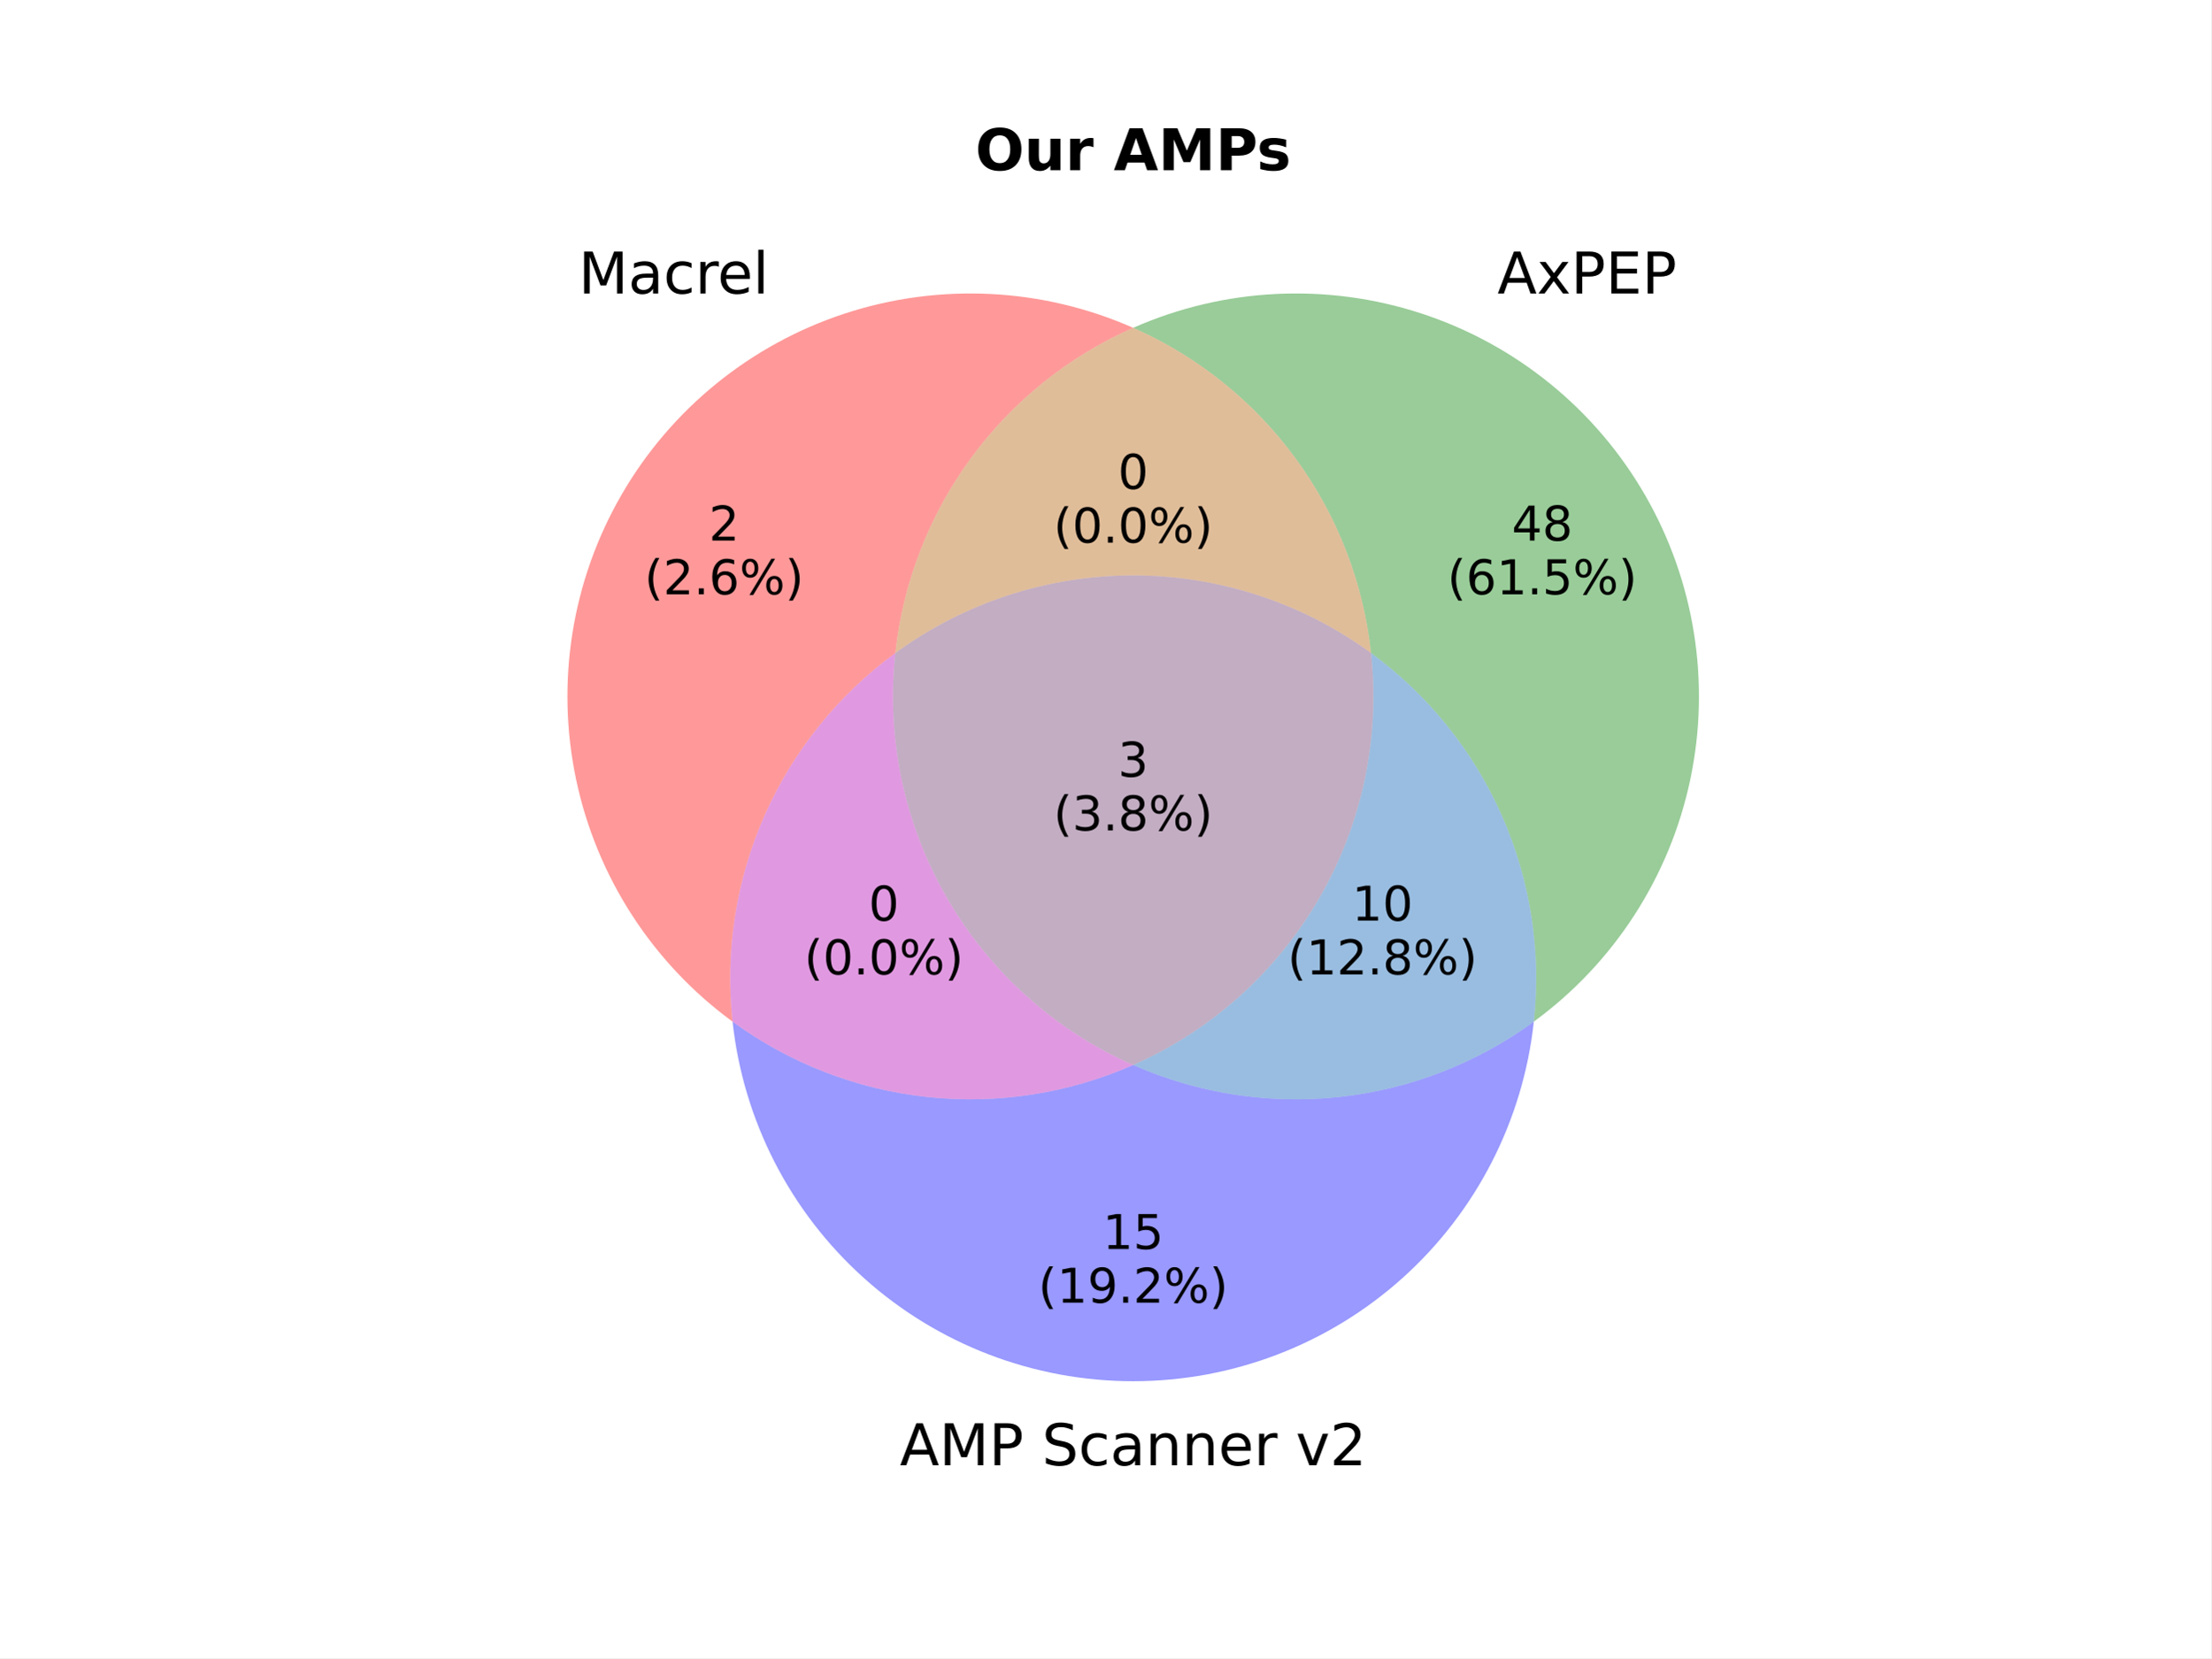
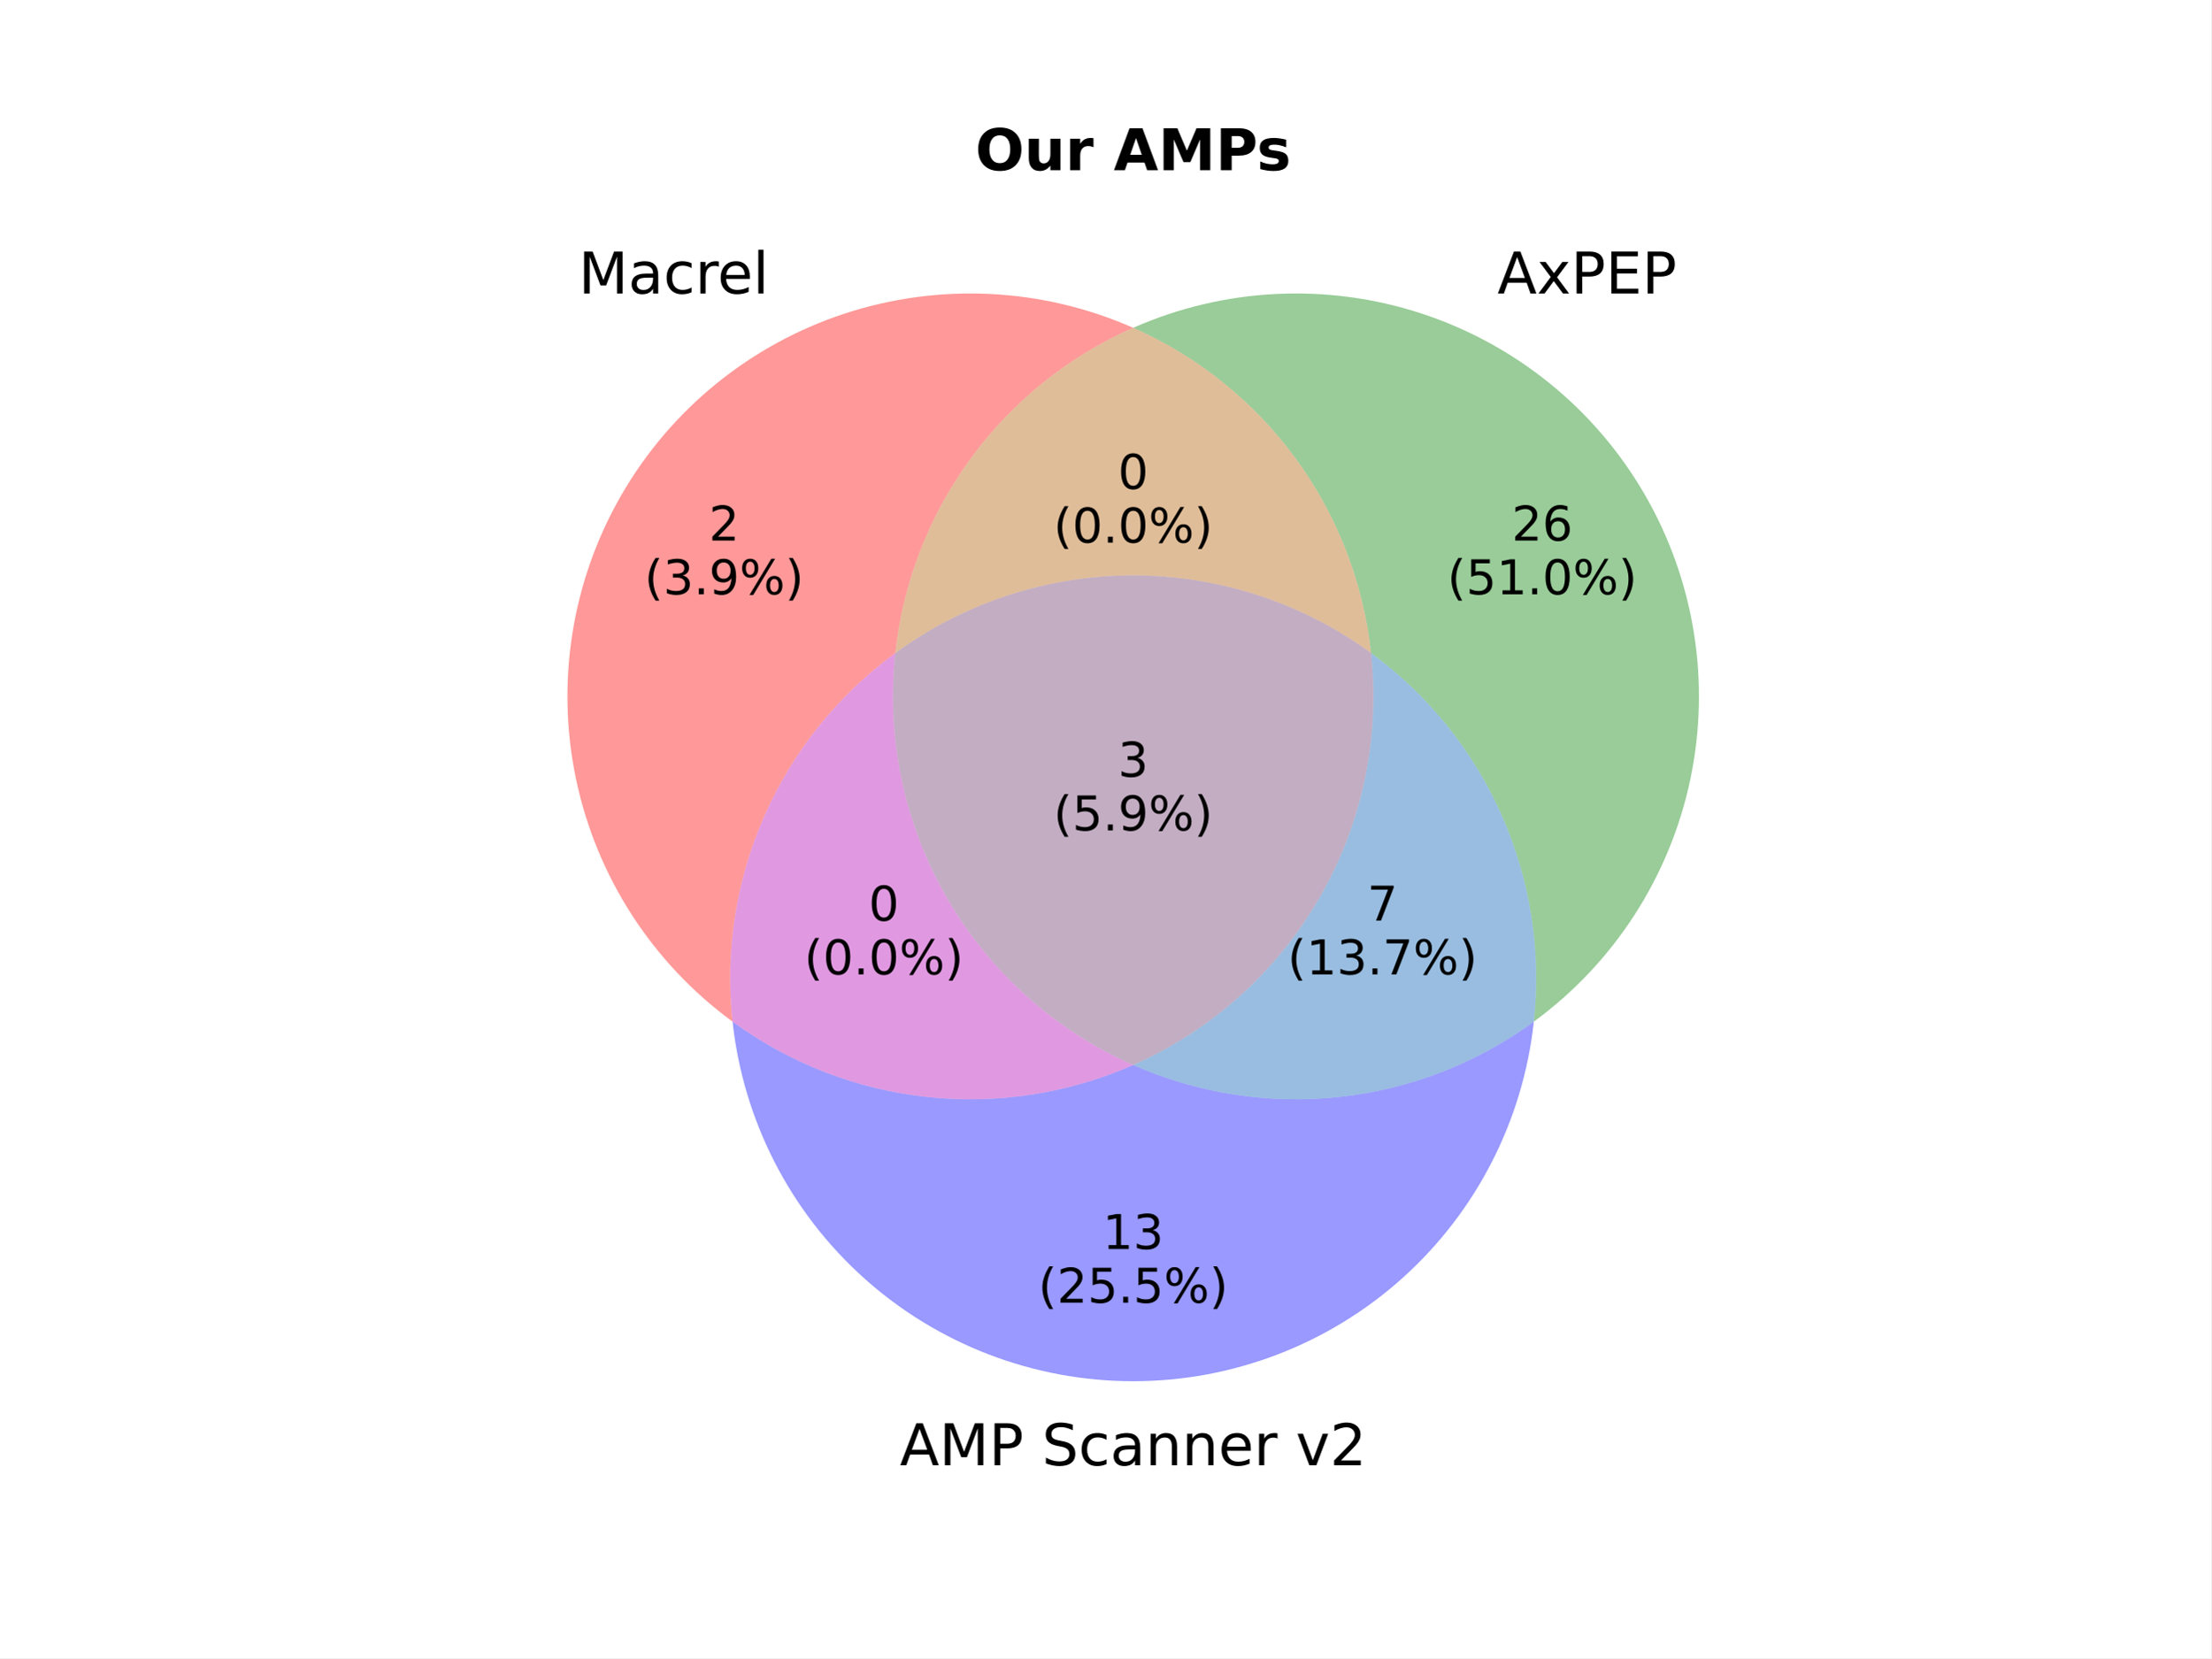
<svg xmlns="http://www.w3.org/2000/svg" xmlns:xlink="http://www.w3.org/1999/xlink" width="460.8pt" height="345.6pt" viewBox="0 0 460.8 345.6" version="1.1">
  <defs>
    <style type="text/css">*{stroke-linejoin: round; stroke-linecap: butt}</style>
  </defs>
  <g id="figure_1">
    <g id="patch_1">
      <path d="M 0 345.6  L 460.8 345.6  L 460.8 0  L 0 0  z " style="fill: #ffffff" />
    </g>
    <g id="axes_1">
      <g id="patch_2">
-         <path d="M 236.16 68.322  C 217.221 59.958 195.841 58.886 176.16 65.313  C 156.479 71.741 139.854 85.225 129.502 103.155  C 119.15 121.085 115.785 142.225 120.059 162.483  C 124.333 182.741 135.951 200.72 152.664 212.941  C 151.079 198.285 153.38 183.467 159.335 169.983  C 165.29 156.498 174.692 144.816 186.591 136.115  C 188.176 121.46 193.592 107.477 202.293 95.578  C 210.993 83.678 222.675 74.276 236.16 68.322  " clip-path="url(#p8c3eb10763)" style="fill: #ff0000; opacity: 0.4" />
+         <path d="M 236.16 68.322  C 217.221 59.958 195.841 58.886 176.16 65.313  C 156.479 71.741 139.854 85.225 129.502 103.155  C 119.15 121.085 115.785 142.225 120.059 162.483  C 124.333 182.741 135.951 200.72 152.664 212.941  C 151.079 198.285 153.38 183.467 159.335 169.983  C 165.29 156.498 174.692 144.816 186.591 136.115  C 188.176 121.46 193.592 107.477 202.293 95.578  C 210.993 83.678 222.675 74.276 236.16 68.322  " clip-path="url(#p8552a8fe06)" style="fill: #ff0000; opacity: 0.4" />
      </g>
      <g id="patch_3">
-         <path d="M 236.16 68.322  C 249.645 74.276 261.327 83.678 270.027 95.578  C 278.728 107.477 284.144 121.46 285.729 136.115  C 297.628 144.816 307.03 156.498 312.985 169.983  C 318.94 183.467 321.241 198.285 319.656 212.941  C 336.369 200.72 347.987 182.741 352.261 162.483  C 356.535 142.225 353.17 121.085 342.818 103.155  C 332.466 85.225 315.841 71.741 296.16 65.313  C 276.479 58.886 255.099 59.958 236.16 68.322  " clip-path="url(#p8c3eb10763)" style="fill: #008000; opacity: 0.4" />
+         <path d="M 236.16 68.322  C 249.645 74.276 261.327 83.678 270.027 95.578  C 278.728 107.477 284.144 121.46 285.729 136.115  C 297.628 144.816 307.03 156.498 312.985 169.983  C 318.94 183.467 321.241 198.285 319.656 212.941  C 336.369 200.72 347.987 182.741 352.261 162.483  C 356.535 142.225 353.17 121.085 342.818 103.155  C 332.466 85.225 315.841 71.741 296.16 65.313  C 276.479 58.886 255.099 59.958 236.16 68.322  " clip-path="url(#p8552a8fe06)" style="fill: #008000; opacity: 0.4" />
      </g>
      <g id="patch_4">
-         <path d="M 236.16 68.322  C 222.675 74.276 210.993 83.678 202.293 95.578  C 193.592 107.477 188.176 121.46 186.591 136.115  C 200.975 125.598 218.341 119.927 236.16 119.927  C 253.979 119.927 271.345 125.598 285.729 136.115  C 284.144 121.46 278.728 107.477 270.027 95.578  C 261.327 83.678 249.645 74.276 236.16 68.322  " clip-path="url(#p8c3eb10763)" style="fill: #b25900; opacity: 0.4" />
+         <path d="M 236.16 68.322  C 222.675 74.276 210.993 83.678 202.293 95.578  C 193.592 107.477 188.176 121.46 186.591 136.115  C 200.975 125.598 218.341 119.927 236.16 119.927  C 253.979 119.927 271.345 125.598 285.729 136.115  C 284.144 121.46 278.728 107.477 270.027 95.578  C 261.327 83.678 249.645 74.276 236.16 68.322  " clip-path="url(#p8552a8fe06)" style="fill: #b25900; opacity: 0.4" />
      </g>
      <g id="patch_5">
-         <path d="M 152.664 212.941  C 154.891 233.524 164.652 252.575 180.059 266.406  C 195.466 280.236 215.456 287.892 236.16 287.892  C 256.864 287.892 276.854 280.236 292.261 266.406  C 307.668 252.575 317.429 233.524 319.656 212.941  C 307.756 221.641 293.773 227.057 279.118 228.642  C 264.462 230.228 249.645 227.927 236.16 221.972  C 222.675 227.927 207.858 230.228 193.202 228.642  C 178.547 227.057 164.564 221.641 152.664 212.941  " clip-path="url(#p8c3eb10763)" style="fill: #0000ff; opacity: 0.4" />
+         <path d="M 152.664 212.941  C 154.891 233.524 164.652 252.575 180.059 266.406  C 195.466 280.236 215.456 287.892 236.16 287.892  C 256.864 287.892 276.854 280.236 292.261 266.406  C 307.668 252.575 317.429 233.524 319.656 212.941  C 307.756 221.641 293.773 227.057 279.118 228.642  C 264.462 230.228 249.645 227.927 236.16 221.972  C 222.675 227.927 207.858 230.228 193.202 228.642  C 178.547 227.057 164.564 221.641 152.664 212.941  " clip-path="url(#p8552a8fe06)" style="fill: #0000ff; opacity: 0.4" />
      </g>
      <g id="patch_6">
-         <path d="M 152.664 212.941  C 164.564 221.641 178.547 227.057 193.202 228.642  C 207.858 230.228 222.675 227.927 236.16 221.972  C 219.859 214.773 206.265 202.57 197.356 187.138  C 188.446 171.706 184.675 153.832 186.591 136.115  C 174.692 144.816 165.29 156.498 159.335 169.983  C 153.38 183.467 151.079 198.285 152.664 212.941  " clip-path="url(#p8c3eb10763)" style="fill: #b200b2; opacity: 0.4" />
+         <path d="M 152.664 212.941  C 164.564 221.641 178.547 227.057 193.202 228.642  C 207.858 230.228 222.675 227.927 236.16 221.972  C 219.859 214.773 206.265 202.57 197.356 187.138  C 188.446 171.706 184.675 153.832 186.591 136.115  C 174.692 144.816 165.29 156.498 159.335 169.983  C 153.38 183.467 151.079 198.285 152.664 212.941  " clip-path="url(#p8552a8fe06)" style="fill: #b200b2; opacity: 0.4" />
      </g>
      <g id="patch_7">
-         <path d="M 285.729 136.115  C 287.645 153.832 283.874 171.706 274.964 187.138  C 266.055 202.57 252.461 214.773 236.16 221.972  C 249.645 227.927 264.462 230.228 279.118 228.642  C 293.773 227.057 307.756 221.641 319.656 212.941  C 321.241 198.285 318.94 183.467 312.985 169.983  C 307.03 156.498 297.628 144.816 285.729 136.115  " clip-path="url(#p8c3eb10763)" style="fill: #0059b2; opacity: 0.4" />
+         <path d="M 285.729 136.115  C 287.645 153.832 283.874 171.706 274.964 187.138  C 266.055 202.57 252.461 214.773 236.16 221.972  C 249.645 227.927 264.462 230.228 279.118 228.642  C 293.773 227.057 307.756 221.641 319.656 212.941  C 321.241 198.285 318.94 183.467 312.985 169.983  C 307.03 156.498 297.628 144.816 285.729 136.115  " clip-path="url(#p8552a8fe06)" style="fill: #0059b2; opacity: 0.4" />
      </g>
      <g id="patch_8">
-         <path d="M 186.591 136.115  C 184.675 153.832 188.446 171.706 197.356 187.138  C 206.265 202.57 219.859 214.773 236.16 221.972  C 252.461 214.773 266.055 202.57 274.964 187.138  C 283.874 171.706 287.645 153.832 285.729 136.115  C 271.345 125.598 253.979 119.927 236.16 119.927  C 218.341 119.927 200.975 125.598 186.591 136.115  " clip-path="url(#p8c3eb10763)" style="fill: #663366; opacity: 0.4" />
+         <path d="M 186.591 136.115  C 184.675 153.832 188.446 171.706 197.356 187.138  C 206.265 202.57 219.859 214.773 236.16 221.972  C 252.461 214.773 266.055 202.57 274.964 187.138  C 283.874 171.706 287.645 153.832 285.729 136.115  C 271.345 125.598 253.979 119.927 236.16 119.927  C 218.341 119.927 200.975 125.598 186.591 136.115  " clip-path="url(#p8552a8fe06)" style="fill: #663366; opacity: 0.4" />
      </g>
      <g id="text_1">
        <g transform="translate(147.7264 112.6742) scale(0.1 -0.1)">
          <defs>
            <path id="DejaVuSans-32" d="M 1228 531  L 3431 531  L 3431 0  L 469 0  L 469 531  Q 828 903 1448 1529  Q 2069 2156 2228 2338  Q 2531 2678 2651 2914  Q 2772 3150 2772 3378  Q 2772 3750 2511 3984  Q 2250 4219 1831 4219  Q 1534 4219 1204 4116  Q 875 4013 500 3803  L 500 4441  Q 881 4594 1212 4672  Q 1544 4750 1819 4750  Q 2544 4750 2975 4387  Q 3406 4025 3406 3419  Q 3406 3131 3298 2873  Q 3191 2616 2906 2266  Q 2828 2175 2409 1742  Q 1991 1309 1228 531  z " transform="scale(0.015625)" />
          </defs>
          <use xlink:href="#DejaVuSans-32" />
        </g>
        <g transform="translate(134.3038 123.872) scale(0.1 -0.1)">
          <defs>
            <path id="DejaVuSans-28" d="M 1984 4856  Q 1566 4138 1362 3434  Q 1159 2731 1159 2009  Q 1159 1288 1364 580  Q 1569 -128 1984 -844  L 1484 -844  Q 1016 -109 783 600  Q 550 1309 550 2009  Q 550 2706 781 3412  Q 1013 4119 1484 4856  L 1984 4856  z " transform="scale(0.015625)" />
+             <path id="DejaVuSans-33" d="M 2597 2516  Q 3050 2419 3304 2112  Q 3559 1806 3559 1356  Q 3559 666 3084 287  Q 2609 -91 1734 -91  Q 1441 -91 1130 -33  Q 819 25 488 141  L 488 750  Q 750 597 1062 519  Q 1375 441 1716 441  Q 2309 441 2620 675  Q 2931 909 2931 1356  Q 2931 1769 2642 2001  Q 2353 2234 1838 2234  L 1294 2234  L 1294 2753  L 1863 2753  Q 2328 2753 2575 2939  Q 2822 3125 2822 3475  Q 2822 3834 2567 4026  Q 2313 4219 1838 4219  Q 1578 4219 1281 4162  Q 984 4106 628 3988  L 628 4550  Q 988 4650 1302 4700  Q 1616 4750 1894 4750  Q 2613 4750 3031 4423  Q 3450 4097 3450 3541  Q 3450 3153 3228 2886  Q 3006 2619 2597 2516  z " transform="scale(0.015625)" />
            <path id="DejaVuSans-2e" d="M 684 794  L 1344 794  L 1344 0  L 684 0  L 684 794  z " transform="scale(0.015625)" />
-             <path id="DejaVuSans-36" d="M 2113 2584  Q 1688 2584 1439 2293  Q 1191 2003 1191 1497  Q 1191 994 1439 701  Q 1688 409 2113 409  Q 2538 409 2786 701  Q 3034 994 3034 1497  Q 3034 2003 2786 2293  Q 2538 2584 2113 2584  z M 3366 4563  L 3366 3988  Q 3128 4100 2886 4159  Q 2644 4219 2406 4219  Q 1781 4219 1451 3797  Q 1122 3375 1075 2522  Q 1259 2794 1537 2939  Q 1816 3084 2150 3084  Q 2853 3084 3261 2657  Q 3669 2231 3669 1497  Q 3669 778 3244 343  Q 2819 -91 2113 -91  Q 1303 -91 875 529  Q 447 1150 447 2328  Q 447 3434 972 4092  Q 1497 4750 2381 4750  Q 2619 4750 2861 4703  Q 3103 4656 3366 4563  z " transform="scale(0.015625)" />
+             <path id="DejaVuSans-39" d="M 703 97  L 703 672  Q 941 559 1184 500  Q 1428 441 1663 441  Q 2288 441 2617 861  Q 2947 1281 2994 2138  Q 2813 1869 2534 1725  Q 2256 1581 1919 1581  Q 1219 1581 811 2004  Q 403 2428 403 3163  Q 403 3881 828 4315  Q 1253 4750 1959 4750  Q 2769 4750 3195 4129  Q 3622 3509 3622 2328  Q 3622 1225 3098 567  Q 2575 -91 1691 -91  Q 1453 -91 1209 -44  Q 966 3 703 97  z M 1959 2075  Q 2384 2075 2632 2365  Q 2881 2656 2881 3163  Q 2881 3666 2632 3958  Q 2384 4250 1959 4250  Q 1534 4250 1286 3958  Q 1038 3666 1038 3163  Q 1038 2656 1286 2365  Q 1534 2075 1959 2075  z " transform="scale(0.015625)" />
            <path id="DejaVuSans-25" d="M 4653 2053  Q 4381 2053 4226 1822  Q 4072 1591 4072 1178  Q 4072 772 4226 539  Q 4381 306 4653 306  Q 4919 306 5073 539  Q 5228 772 5228 1178  Q 5228 1588 5073 1820  Q 4919 2053 4653 2053  z M 4653 2450  Q 5147 2450 5437 2106  Q 5728 1763 5728 1178  Q 5728 594 5436 251  Q 5144 -91 4653 -91  Q 4153 -91 3862 251  Q 3572 594 3572 1178  Q 3572 1766 3864 2108  Q 4156 2450 4653 2450  z M 1428 4353  Q 1159 4353 1004 4120  Q 850 3888 850 3481  Q 850 3069 1003 2837  Q 1156 2606 1428 2606  Q 1700 2606 1854 2837  Q 2009 3069 2009 3481  Q 2009 3884 1853 4118  Q 1697 4353 1428 4353  z M 4250 4750  L 4750 4750  L 1831 -91  L 1331 -91  L 4250 4750  z M 1428 4750  Q 1922 4750 2215 4408  Q 2509 4066 2509 3481  Q 2509 2891 2217 2550  Q 1925 2209 1428 2209  Q 931 2209 642 2551  Q 353 2894 353 3481  Q 353 4063 643 4406  Q 934 4750 1428 4750  z " transform="scale(0.015625)" />
            <path id="DejaVuSans-29" d="M 513 4856  L 1013 4856  Q 1481 4119 1714 3412  Q 1947 2706 1947 2009  Q 1947 1309 1714 600  Q 1481 -109 1013 -844  L 513 -844  Q 928 -128 1133 580  Q 1338 1288 1338 2009  Q 1338 2731 1133 3434  Q 928 4138 513 4856  z " transform="scale(0.015625)" />
          </defs>
          <use xlink:href="#DejaVuSans-28" />
-           <use xlink:href="#DejaVuSans-32" transform="translate(39.01367 0)" />
-           <use xlink:href="#DejaVuSans-2e" transform="translate(102.6367 0)" />
-           <use xlink:href="#DejaVuSans-36" transform="translate(134.4238 0)" />
+           <use xlink:href="#DejaVuSans-33" transform="translate(39.01367 0)" />
+           <use xlink:href="#DejaVuSans-2e" transform="translate(102.6367 0)" />
+           <use xlink:href="#DejaVuSans-39" transform="translate(134.4238 0)" />
          <use xlink:href="#DejaVuSans-25" transform="translate(198.0469 0)" />
          <use xlink:href="#DejaVuSans-29" transform="translate(293.0664 0)" />
        </g>
      </g>
      <g id="text_2">
        <g transform="translate(315.0498 112.6742) scale(0.1 -0.1)">
          <defs>
-             <path id="DejaVuSans-34" d="M 2419 4116  L 825 1625  L 2419 1625  L 2419 4116  z M 2253 4666  L 3047 4666  L 3047 1625  L 3713 1625  L 3713 1100  L 3047 1100  L 3047 0  L 2419 0  L 2419 1100  L 313 1100  L 313 1709  L 2253 4666  z " transform="scale(0.015625)" />
-             <path id="DejaVuSans-38" d="M 2034 2216  Q 1584 2216 1326 1975  Q 1069 1734 1069 1313  Q 1069 891 1326 650  Q 1584 409 2034 409  Q 2484 409 2743 651  Q 3003 894 3003 1313  Q 3003 1734 2745 1975  Q 2488 2216 2034 2216  z M 1403 2484  Q 997 2584 770 2862  Q 544 3141 544 3541  Q 544 4100 942 4425  Q 1341 4750 2034 4750  Q 2731 4750 3128 4425  Q 3525 4100 3525 3541  Q 3525 3141 3298 2862  Q 3072 2584 2669 2484  Q 3125 2378 3379 2068  Q 3634 1759 3634 1313  Q 3634 634 3220 271  Q 2806 -91 2034 -91  Q 1263 -91 848 271  Q 434 634 434 1313  Q 434 1759 690 2068  Q 947 2378 1403 2484  z M 1172 3481  Q 1172 3119 1398 2916  Q 1625 2713 2034 2713  Q 2441 2713 2670 2916  Q 2900 3119 2900 3481  Q 2900 3844 2670 4047  Q 2441 4250 2034 4250  Q 1625 4250 1398 4047  Q 1172 3844 1172 3481  z " transform="scale(0.015625)" />
-           </defs>
-           <use xlink:href="#DejaVuSans-34" />
-           <use xlink:href="#DejaVuSans-38" transform="translate(63.62305 0)" />
+             <path id="DejaVuSans-36" d="M 2113 2584  Q 1688 2584 1439 2293  Q 1191 2003 1191 1497  Q 1191 994 1439 701  Q 1688 409 2113 409  Q 2538 409 2786 701  Q 3034 994 3034 1497  Q 3034 2003 2786 2293  Q 2538 2584 2113 2584  z M 3366 4563  L 3366 3988  Q 3128 4100 2886 4159  Q 2644 4219 2406 4219  Q 1781 4219 1451 3797  Q 1122 3375 1075 2522  Q 1259 2794 1537 2939  Q 1816 3084 2150 3084  Q 2853 3084 3261 2657  Q 3669 2231 3669 1497  Q 3669 778 3244 343  Q 2819 -91 2113 -91  Q 1303 -91 875 529  Q 447 1150 447 2328  Q 447 3434 972 4092  Q 1497 4750 2381 4750  Q 2619 4750 2861 4703  Q 3103 4656 3366 4563  z " transform="scale(0.015625)" />
+           </defs>
+           <use xlink:href="#DejaVuSans-32" />
+           <use xlink:href="#DejaVuSans-36" transform="translate(63.62305 0)" />
        </g>
        <g transform="translate(301.6271 123.872) scale(0.1 -0.1)">
          <defs>
+             <path id="DejaVuSans-35" d="M 691 4666  L 3169 4666  L 3169 4134  L 1269 4134  L 1269 2991  Q 1406 3038 1543 3061  Q 1681 3084 1819 3084  Q 2600 3084 3056 2656  Q 3513 2228 3513 1497  Q 3513 744 3044 326  Q 2575 -91 1722 -91  Q 1428 -91 1123 -41  Q 819 9 494 109  L 494 744  Q 775 591 1075 516  Q 1375 441 1709 441  Q 2250 441 2565 725  Q 2881 1009 2881 1497  Q 2881 1984 2565 2268  Q 2250 2553 1709 2553  Q 1456 2553 1204 2497  Q 953 2441 691 2322  L 691 4666  z " transform="scale(0.015625)" />
            <path id="DejaVuSans-31" d="M 794 531  L 1825 531  L 1825 4091  L 703 3866  L 703 4441  L 1819 4666  L 2450 4666  L 2450 531  L 3481 531  L 3481 0  L 794 0  L 794 531  z " transform="scale(0.015625)" />
-             <path id="DejaVuSans-35" d="M 691 4666  L 3169 4666  L 3169 4134  L 1269 4134  L 1269 2991  Q 1406 3038 1543 3061  Q 1681 3084 1819 3084  Q 2600 3084 3056 2656  Q 3513 2228 3513 1497  Q 3513 744 3044 326  Q 2575 -91 1722 -91  Q 1428 -91 1123 -41  Q 819 9 494 109  L 494 744  Q 775 591 1075 516  Q 1375 441 1709 441  Q 2250 441 2565 725  Q 2881 1009 2881 1497  Q 2881 1984 2565 2268  Q 2250 2553 1709 2553  Q 1456 2553 1204 2497  Q 953 2441 691 2322  L 691 4666  z " transform="scale(0.015625)" />
-           </defs>
-           <use xlink:href="#DejaVuSans-28" />
-           <use xlink:href="#DejaVuSans-36" transform="translate(39.01367 0)" />
+             <path id="DejaVuSans-30" d="M 2034 4250  Q 1547 4250 1301 3770  Q 1056 3291 1056 2328  Q 1056 1369 1301 889  Q 1547 409 2034 409  Q 2525 409 2770 889  Q 3016 1369 3016 2328  Q 3016 3291 2770 3770  Q 2525 4250 2034 4250  z M 2034 4750  Q 2819 4750 3233 4129  Q 3647 3509 3647 2328  Q 3647 1150 3233 529  Q 2819 -91 2034 -91  Q 1250 -91 836 529  Q 422 1150 422 2328  Q 422 3509 836 4129  Q 1250 4750 2034 4750  z " transform="scale(0.015625)" />
+           </defs>
+           <use xlink:href="#DejaVuSans-28" />
+           <use xlink:href="#DejaVuSans-35" transform="translate(39.01367 0)" />
          <use xlink:href="#DejaVuSans-31" transform="translate(102.6367 0)" />
+           <use xlink:href="#DejaVuSans-2e" transform="translate(166.2598 0)" />
+           <use xlink:href="#DejaVuSans-30" transform="translate(198.0469 0)" />
+           <use xlink:href="#DejaVuSans-25" transform="translate(261.6699 0)" />
+           <use xlink:href="#DejaVuSans-29" transform="translate(356.6895 0)" />
+         </g>
+       </g>
+       <g id="text_3">
+         <g transform="translate(232.9787 101.8963) scale(0.1 -0.1)">
+           <use xlink:href="#DejaVuSans-30" />
+         </g>
+         <g transform="translate(219.5561 113.0941) scale(0.1 -0.1)">
+           <use xlink:href="#DejaVuSans-28" />
+           <use xlink:href="#DejaVuSans-30" transform="translate(39.01367 0)" />
+           <use xlink:href="#DejaVuSans-2e" transform="translate(102.6367 0)" />
+           <use xlink:href="#DejaVuSans-30" transform="translate(134.4238 0)" />
+           <use xlink:href="#DejaVuSans-25" transform="translate(198.0469 0)" />
+           <use xlink:href="#DejaVuSans-29" transform="translate(293.0664 0)" />
+         </g>
+       </g>
+       <g id="text_4">
+         <g transform="translate(229.7975 260.3355) scale(0.1 -0.1)">
+           <use xlink:href="#DejaVuSans-31" />
+           <use xlink:href="#DejaVuSans-33" transform="translate(63.62305 0)" />
+         </g>
+         <g transform="translate(216.3748 271.5333) scale(0.1 -0.1)">
+           <use xlink:href="#DejaVuSans-28" />
+           <use xlink:href="#DejaVuSans-32" transform="translate(39.01367 0)" />
+           <use xlink:href="#DejaVuSans-35" transform="translate(102.6367 0)" />
          <use xlink:href="#DejaVuSans-2e" transform="translate(166.2598 0)" />
          <use xlink:href="#DejaVuSans-35" transform="translate(198.0469 0)" />
          <use xlink:href="#DejaVuSans-25" transform="translate(261.6699 0)" />
          <use xlink:href="#DejaVuSans-29" transform="translate(356.6895 0)" />
        </g>
      </g>
-       <g id="text_3">
-         <g transform="translate(232.9787 101.8963) scale(0.1 -0.1)">
-           <defs>
-             <path id="DejaVuSans-30" d="M 2034 4250  Q 1547 4250 1301 3770  Q 1056 3291 1056 2328  Q 1056 1369 1301 889  Q 1547 409 2034 409  Q 2525 409 2770 889  Q 3016 1369 3016 2328  Q 3016 3291 2770 3770  Q 2525 4250 2034 4250  z M 2034 4750  Q 2819 4750 3233 4129  Q 3647 3509 3647 2328  Q 3647 1150 3233 529  Q 2819 -91 2034 -91  Q 1250 -91 836 529  Q 422 1150 422 2328  Q 422 3509 836 4129  Q 1250 4750 2034 4750  z " transform="scale(0.015625)" />
-           </defs>
-           <use xlink:href="#DejaVuSans-30" />
-         </g>
-         <g transform="translate(219.5561 113.0941) scale(0.1 -0.1)">
-           <use xlink:href="#DejaVuSans-28" />
-           <use xlink:href="#DejaVuSans-30" transform="translate(39.01367 0)" />
-           <use xlink:href="#DejaVuSans-2e" transform="translate(102.6367 0)" />
-           <use xlink:href="#DejaVuSans-30" transform="translate(134.4238 0)" />
-           <use xlink:href="#DejaVuSans-25" transform="translate(198.0469 0)" />
-           <use xlink:href="#DejaVuSans-29" transform="translate(293.0664 0)" />
-         </g>
-       </g>
-       <g id="text_4">
-         <g transform="translate(229.7975 260.3355) scale(0.1 -0.1)">
-           <use xlink:href="#DejaVuSans-31" />
-           <use xlink:href="#DejaVuSans-35" transform="translate(63.62305 0)" />
-         </g>
-         <g transform="translate(216.3748 271.5333) scale(0.1 -0.1)">
-           <defs>
-             <path id="DejaVuSans-39" d="M 703 97  L 703 672  Q 941 559 1184 500  Q 1428 441 1663 441  Q 2288 441 2617 861  Q 2947 1281 2994 2138  Q 2813 1869 2534 1725  Q 2256 1581 1919 1581  Q 1219 1581 811 2004  Q 403 2428 403 3163  Q 403 3881 828 4315  Q 1253 4750 1959 4750  Q 2769 4750 3195 4129  Q 3622 3509 3622 2328  Q 3622 1225 3098 567  Q 2575 -91 1691 -91  Q 1453 -91 1209 -44  Q 966 3 703 97  z M 1959 2075  Q 2384 2075 2632 2365  Q 2881 2656 2881 3163  Q 2881 3666 2632 3958  Q 2384 4250 1959 4250  Q 1534 4250 1286 3958  Q 1038 3666 1038 3163  Q 1038 2656 1286 2365  Q 1534 2075 1959 2075  z " transform="scale(0.015625)" />
-           </defs>
-           <use xlink:href="#DejaVuSans-28" />
-           <use xlink:href="#DejaVuSans-31" transform="translate(39.01367 0)" />
-           <use xlink:href="#DejaVuSans-39" transform="translate(102.6367 0)" />
-           <use xlink:href="#DejaVuSans-2e" transform="translate(166.2598 0)" />
-           <use xlink:href="#DejaVuSans-32" transform="translate(198.0469 0)" />
-           <use xlink:href="#DejaVuSans-25" transform="translate(261.6699 0)" />
-           <use xlink:href="#DejaVuSans-29" transform="translate(356.6895 0)" />
-         </g>
-       </g>
      <g id="text_5">
        <g transform="translate(181.0187 191.8938) scale(0.1 -0.1)">
          <use xlink:href="#DejaVuSans-30" />
        </g>
        <g transform="translate(167.596 203.0916) scale(0.1 -0.1)">
          <use xlink:href="#DejaVuSans-28" />
          <use xlink:href="#DejaVuSans-30" transform="translate(39.01367 0)" />
          <use xlink:href="#DejaVuSans-2e" transform="translate(102.6367 0)" />
          <use xlink:href="#DejaVuSans-30" transform="translate(134.4238 0)" />
          <use xlink:href="#DejaVuSans-25" transform="translate(198.0469 0)" />
          <use xlink:href="#DejaVuSans-29" transform="translate(293.0664 0)" />
        </g>
      </g>
      <g id="text_6">
-         <g transform="translate(281.7576 191.8938) scale(0.1 -0.1)">
-           <use xlink:href="#DejaVuSans-31" />
-           <use xlink:href="#DejaVuSans-30" transform="translate(63.62305 0)" />
+         <g transform="translate(284.9388 191.8938) scale(0.1 -0.1)">
+           <defs>
+             <path id="DejaVuSans-37" d="M 525 4666  L 3525 4666  L 3525 4397  L 1831 0  L 1172 0  L 2766 4134  L 525 4134  L 525 4666  z " transform="scale(0.015625)" />
+           </defs>
+           <use xlink:href="#DejaVuSans-37" />
        </g>
        <g transform="translate(268.3349 203.0916) scale(0.1 -0.1)">
          <use xlink:href="#DejaVuSans-28" />
          <use xlink:href="#DejaVuSans-31" transform="translate(39.01367 0)" />
-           <use xlink:href="#DejaVuSans-32" transform="translate(102.6367 0)" />
+           <use xlink:href="#DejaVuSans-33" transform="translate(102.6367 0)" />
          <use xlink:href="#DejaVuSans-2e" transform="translate(166.2598 0)" />
-           <use xlink:href="#DejaVuSans-38" transform="translate(198.0469 0)" />
+           <use xlink:href="#DejaVuSans-37" transform="translate(198.0469 0)" />
          <use xlink:href="#DejaVuSans-25" transform="translate(261.6699 0)" />
          <use xlink:href="#DejaVuSans-29" transform="translate(356.6895 0)" />
        </g>
      </g>
      <g id="text_7">
        <g transform="translate(232.9787 161.8947) scale(0.1 -0.1)">
-           <defs>
-             <path id="DejaVuSans-33" d="M 2597 2516  Q 3050 2419 3304 2112  Q 3559 1806 3559 1356  Q 3559 666 3084 287  Q 2609 -91 1734 -91  Q 1441 -91 1130 -33  Q 819 25 488 141  L 488 750  Q 750 597 1062 519  Q 1375 441 1716 441  Q 2309 441 2620 675  Q 2931 909 2931 1356  Q 2931 1769 2642 2001  Q 2353 2234 1838 2234  L 1294 2234  L 1294 2753  L 1863 2753  Q 2328 2753 2575 2939  Q 2822 3125 2822 3475  Q 2822 3834 2567 4026  Q 2313 4219 1838 4219  Q 1578 4219 1281 4162  Q 984 4106 628 3988  L 628 4550  Q 988 4650 1302 4700  Q 1616 4750 1894 4750  Q 2613 4750 3031 4423  Q 3450 4097 3450 3541  Q 3450 3153 3228 2886  Q 3006 2619 2597 2516  z " transform="scale(0.015625)" />
-           </defs>
          <use xlink:href="#DejaVuSans-33" />
        </g>
        <g transform="translate(219.5561 173.0925) scale(0.1 -0.1)">
          <use xlink:href="#DejaVuSans-28" />
-           <use xlink:href="#DejaVuSans-33" transform="translate(39.01367 0)" />
-           <use xlink:href="#DejaVuSans-2e" transform="translate(102.6367 0)" />
-           <use xlink:href="#DejaVuSans-38" transform="translate(134.4238 0)" />
+           <use xlink:href="#DejaVuSans-35" transform="translate(39.01367 0)" />
+           <use xlink:href="#DejaVuSans-2e" transform="translate(102.6367 0)" />
+           <use xlink:href="#DejaVuSans-39" transform="translate(134.4238 0)" />
          <use xlink:href="#DejaVuSans-25" transform="translate(198.0469 0)" />
          <use xlink:href="#DejaVuSans-29" transform="translate(293.0664 0)" />
        </g>
      </g>
      <g id="text_8">
        <g transform="translate(120.5556 61.16375) scale(0.12 -0.12)">
          <defs>
            <path id="DejaVuSans-4d" d="M 628 4666  L 1569 4666  L 2759 1491  L 3956 4666  L 4897 4666  L 4897 0  L 4281 0  L 4281 4097  L 3078 897  L 2444 897  L 1241 4097  L 1241 0  L 628 0  L 628 4666  z " transform="scale(0.015625)" />
            <path id="DejaVuSans-61" d="M 2194 1759  Q 1497 1759 1228 1600  Q 959 1441 959 1056  Q 959 750 1161 570  Q 1363 391 1709 391  Q 2188 391 2477 730  Q 2766 1069 2766 1631  L 2766 1759  L 2194 1759  z M 3341 1997  L 3341 0  L 2766 0  L 2766 531  Q 2569 213 2275 61  Q 1981 -91 1556 -91  Q 1019 -91 701 211  Q 384 513 384 1019  Q 384 1609 779 1909  Q 1175 2209 1959 2209  L 2766 2209  L 2766 2266  Q 2766 2663 2505 2880  Q 2244 3097 1772 3097  Q 1472 3097 1187 3025  Q 903 2953 641 2809  L 641 3341  Q 956 3463 1253 3523  Q 1550 3584 1831 3584  Q 2591 3584 2966 3190  Q 3341 2797 3341 1997  z " transform="scale(0.015625)" />
            <path id="DejaVuSans-63" d="M 3122 3366  L 3122 2828  Q 2878 2963 2633 3030  Q 2388 3097 2138 3097  Q 1578 3097 1268 2742  Q 959 2388 959 1747  Q 959 1106 1268 751  Q 1578 397 2138 397  Q 2388 397 2633 464  Q 2878 531 3122 666  L 3122 134  Q 2881 22 2623 -34  Q 2366 -91 2075 -91  Q 1284 -91 818 406  Q 353 903 353 1747  Q 353 2603 823 3093  Q 1294 3584 2113 3584  Q 2378 3584 2631 3529  Q 2884 3475 3122 3366  z " transform="scale(0.015625)" />
            <path id="DejaVuSans-72" d="M 2631 2963  Q 2534 3019 2420 3045  Q 2306 3072 2169 3072  Q 1681 3072 1420 2755  Q 1159 2438 1159 1844  L 1159 0  L 581 0  L 581 3500  L 1159 3500  L 1159 2956  Q 1341 3275 1631 3429  Q 1922 3584 2338 3584  Q 2397 3584 2469 3576  Q 2541 3569 2628 3553  L 2631 2963  z " transform="scale(0.015625)" />
            <path id="DejaVuSans-65" d="M 3597 1894  L 3597 1613  L 953 1613  Q 991 1019 1311 708  Q 1631 397 2203 397  Q 2534 397 2845 478  Q 3156 559 3463 722  L 3463 178  Q 3153 47 2828 -22  Q 2503 -91 2169 -91  Q 1331 -91 842 396  Q 353 884 353 1716  Q 353 2575 817 3079  Q 1281 3584 2069 3584  Q 2775 3584 3186 3129  Q 3597 2675 3597 1894  z M 3022 2063  Q 3016 2534 2758 2815  Q 2500 3097 2075 3097  Q 1594 3097 1305 2825  Q 1016 2553 972 2059  L 3022 2063  z " transform="scale(0.015625)" />
            <path id="DejaVuSans-6c" d="M 603 4863  L 1178 4863  L 1178 0  L 603 0  L 603 4863  z " transform="scale(0.015625)" />
          </defs>
          <use xlink:href="#DejaVuSans-4d" />
          <use xlink:href="#DejaVuSans-61" transform="translate(86.2793 0)" />
          <use xlink:href="#DejaVuSans-63" transform="translate(147.5586 0)" />
          <use xlink:href="#DejaVuSans-72" transform="translate(202.5391 0)" />
          <use xlink:href="#DejaVuSans-65" transform="translate(241.4023 0)" />
          <use xlink:href="#DejaVuSans-6c" transform="translate(302.9258 0)" />
        </g>
      </g>
      <g id="text_9">
        <g transform="translate(312.0782 61.16375) scale(0.12 -0.12)">
          <defs>
            <path id="DejaVuSans-41" d="M 2188 4044  L 1331 1722  L 3047 1722  L 2188 4044  z M 1831 4666  L 2547 4666  L 4325 0  L 3669 0  L 3244 1197  L 1141 1197  L 716 0  L 50 0  L 1831 4666  z " transform="scale(0.015625)" />
            <path id="DejaVuSans-78" d="M 3513 3500  L 2247 1797  L 3578 0  L 2900 0  L 1881 1375  L 863 0  L 184 0  L 1544 1831  L 300 3500  L 978 3500  L 1906 2253  L 2834 3500  L 3513 3500  z " transform="scale(0.015625)" />
            <path id="DejaVuSans-50" d="M 1259 4147  L 1259 2394  L 2053 2394  Q 2494 2394 2734 2622  Q 2975 2850 2975 3272  Q 2975 3691 2734 3919  Q 2494 4147 2053 4147  L 1259 4147  z M 628 4666  L 2053 4666  Q 2838 4666 3239 4311  Q 3641 3956 3641 3272  Q 3641 2581 3239 2228  Q 2838 1875 2053 1875  L 1259 1875  L 1259 0  L 628 0  L 628 4666  z " transform="scale(0.015625)" />
            <path id="DejaVuSans-45" d="M 628 4666  L 3578 4666  L 3578 4134  L 1259 4134  L 1259 2753  L 3481 2753  L 3481 2222  L 1259 2222  L 1259 531  L 3634 531  L 3634 0  L 628 0  L 628 4666  z " transform="scale(0.015625)" />
          </defs>
          <use xlink:href="#DejaVuSans-41" />
          <use xlink:href="#DejaVuSans-78" transform="translate(68.4082 0)" />
          <use xlink:href="#DejaVuSans-50" transform="translate(127.5879 0)" />
          <use xlink:href="#DejaVuSans-45" transform="translate(187.8906 0)" />
          <use xlink:href="#DejaVuSans-50" transform="translate(251.0742 0)" />
        </g>
      </g>
      <g id="text_10">
        <g transform="translate(187.53 305.4087) scale(0.12 -0.12)">
          <defs>
            <path id="DejaVuSans-20" transform="scale(0.015625)" />
            <path id="DejaVuSans-53" d="M 3425 4513  L 3425 3897  Q 3066 4069 2747 4153  Q 2428 4238 2131 4238  Q 1616 4238 1336 4038  Q 1056 3838 1056 3469  Q 1056 3159 1242 3001  Q 1428 2844 1947 2747  L 2328 2669  Q 3034 2534 3370 2195  Q 3706 1856 3706 1288  Q 3706 609 3251 259  Q 2797 -91 1919 -91  Q 1588 -91 1214 -16  Q 841 59 441 206  L 441 856  Q 825 641 1194 531  Q 1563 422 1919 422  Q 2459 422 2753 634  Q 3047 847 3047 1241  Q 3047 1584 2836 1778  Q 2625 1972 2144 2069  L 1759 2144  Q 1053 2284 737 2584  Q 422 2884 422 3419  Q 422 4038 858 4394  Q 1294 4750 2059 4750  Q 2388 4750 2728 4690  Q 3069 4631 3425 4513  z " transform="scale(0.015625)" />
            <path id="DejaVuSans-6e" d="M 3513 2113  L 3513 0  L 2938 0  L 2938 2094  Q 2938 2591 2744 2837  Q 2550 3084 2163 3084  Q 1697 3084 1428 2787  Q 1159 2491 1159 1978  L 1159 0  L 581 0  L 581 3500  L 1159 3500  L 1159 2956  Q 1366 3272 1645 3428  Q 1925 3584 2291 3584  Q 2894 3584 3203 3211  Q 3513 2838 3513 2113  z " transform="scale(0.015625)" />
            <path id="DejaVuSans-76" d="M 191 3500  L 800 3500  L 1894 563  L 2988 3500  L 3597 3500  L 2284 0  L 1503 0  L 191 3500  z " transform="scale(0.015625)" />
          </defs>
          <use xlink:href="#DejaVuSans-41" />
          <use xlink:href="#DejaVuSans-4d" transform="translate(68.4082 0)" />
          <use xlink:href="#DejaVuSans-50" transform="translate(154.6875 0)" />
          <use xlink:href="#DejaVuSans-20" transform="translate(214.9902 0)" />
          <use xlink:href="#DejaVuSans-53" transform="translate(246.7773 0)" />
          <use xlink:href="#DejaVuSans-63" transform="translate(310.2539 0)" />
          <use xlink:href="#DejaVuSans-61" transform="translate(365.2344 0)" />
          <use xlink:href="#DejaVuSans-6e" transform="translate(426.5137 0)" />
          <use xlink:href="#DejaVuSans-6e" transform="translate(489.8926 0)" />
          <use xlink:href="#DejaVuSans-65" transform="translate(553.2715 0)" />
          <use xlink:href="#DejaVuSans-72" transform="translate(614.7949 0)" />
          <use xlink:href="#DejaVuSans-20" transform="translate(655.9082 0)" />
          <use xlink:href="#DejaVuSans-76" transform="translate(687.6953 0)" />
          <use xlink:href="#DejaVuSans-32" transform="translate(746.875 0)" />
        </g>
      </g>
      <g id="text_11">
        <g transform="translate(203.2622 35.472) scale(0.12 -0.12)">
          <defs>
            <path id="DejaVuSans-Bold-4f" d="M 2719 3878  Q 2169 3878 1866 3472  Q 1563 3066 1563 2328  Q 1563 1594 1866 1187  Q 2169 781 2719 781  Q 3272 781 3575 1187  Q 3878 1594 3878 2328  Q 3878 3066 3575 3472  Q 3272 3878 2719 3878  z M 2719 4750  Q 3844 4750 4481 4106  Q 5119 3463 5119 2328  Q 5119 1197 4481 553  Q 3844 -91 2719 -91  Q 1597 -91 958 553  Q 319 1197 319 2328  Q 319 3463 958 4106  Q 1597 4750 2719 4750  z " transform="scale(0.015625)" />
            <path id="DejaVuSans-Bold-75" d="M 500 1363  L 500 3500  L 1625 3500  L 1625 3150  Q 1625 2866 1622 2436  Q 1619 2006 1619 1863  Q 1619 1441 1641 1255  Q 1663 1069 1716 984  Q 1784 875 1895 815  Q 2006 756 2150 756  Q 2500 756 2700 1025  Q 2900 1294 2900 1772  L 2900 3500  L 4019 3500  L 4019 0  L 2900 0  L 2900 506  Q 2647 200 2364 54  Q 2081 -91 1741 -91  Q 1134 -91 817 281  Q 500 653 500 1363  z " transform="scale(0.015625)" />
            <path id="DejaVuSans-Bold-72" d="M 3138 2547  Q 2991 2616 2845 2648  Q 2700 2681 2553 2681  Q 2122 2681 1889 2404  Q 1656 2128 1656 1613  L 1656 0  L 538 0  L 538 3500  L 1656 3500  L 1656 2925  Q 1872 3269 2151 3426  Q 2431 3584 2822 3584  Q 2878 3584 2943 3579  Q 3009 3575 3134 3559  L 3138 2547  z " transform="scale(0.015625)" />
            <path id="DejaVuSans-Bold-20" transform="scale(0.015625)" />
            <path id="DejaVuSans-Bold-41" d="M 3419 850  L 1538 850  L 1241 0  L 31 0  L 1759 4666  L 3194 4666  L 4922 0  L 3713 0  L 3419 850  z M 1838 1716  L 3116 1716  L 2478 3572  L 1838 1716  z " transform="scale(0.015625)" />
            <path id="DejaVuSans-Bold-4d" d="M 588 4666  L 2119 4666  L 3181 2169  L 4250 4666  L 5778 4666  L 5778 0  L 4641 0  L 4641 3413  L 3566 897  L 2803 897  L 1728 3413  L 1728 0  L 588 0  L 588 4666  z " transform="scale(0.015625)" />
            <path id="DejaVuSans-Bold-50" d="M 588 4666  L 2584 4666  Q 3475 4666 3951 4270  Q 4428 3875 4428 3144  Q 4428 2409 3951 2014  Q 3475 1619 2584 1619  L 1791 1619  L 1791 0  L 588 0  L 588 4666  z M 1791 3794  L 1791 2491  L 2456 2491  Q 2806 2491 2997 2661  Q 3188 2831 3188 3144  Q 3188 3456 2997 3625  Q 2806 3794 2456 3794  L 1791 3794  z " transform="scale(0.015625)" />
            <path id="DejaVuSans-Bold-73" d="M 3272 3391  L 3272 2541  Q 2913 2691 2578 2766  Q 2244 2841 1947 2841  Q 1628 2841 1473 2761  Q 1319 2681 1319 2516  Q 1319 2381 1436 2309  Q 1553 2238 1856 2203  L 2053 2175  Q 2913 2066 3209 1816  Q 3506 1566 3506 1031  Q 3506 472 3093 190  Q 2681 -91 1863 -91  Q 1516 -91 1145 -36  Q 775 19 384 128  L 384 978  Q 719 816 1070 734  Q 1422 653 1784 653  Q 2113 653 2278 743  Q 2444 834 2444 1013  Q 2444 1163 2330 1236  Q 2216 1309 1875 1350  L 1678 1375  Q 931 1469 631 1722  Q 331 1975 331 2491  Q 331 3047 712 3315  Q 1094 3584 1881 3584  Q 2191 3584 2531 3537  Q 2872 3491 3272 3391  z " transform="scale(0.015625)" />
          </defs>
          <use xlink:href="#DejaVuSans-Bold-4f" />
          <use xlink:href="#DejaVuSans-Bold-75" transform="translate(85.00977 0)" />
          <use xlink:href="#DejaVuSans-Bold-72" transform="translate(156.2012 0)" />
          <use xlink:href="#DejaVuSans-Bold-20" transform="translate(205.5176 0)" />
          <use xlink:href="#DejaVuSans-Bold-41" transform="translate(240.332 0)" />
          <use xlink:href="#DejaVuSans-Bold-4d" transform="translate(317.7246 0)" />
          <use xlink:href="#DejaVuSans-Bold-50" transform="translate(417.2363 0)" />
          <use xlink:href="#DejaVuSans-Bold-73" transform="translate(488.7773 0)" />
        </g>
      </g>
    </g>
  </g>
  <defs>
-     <clipPath id="p8c3eb10763">
+     <clipPath id="p8552a8fe06">
      <rect x="98.559" y="41.472" width="275.203" height="266.112" />
    </clipPath>
  </defs>
</svg>
